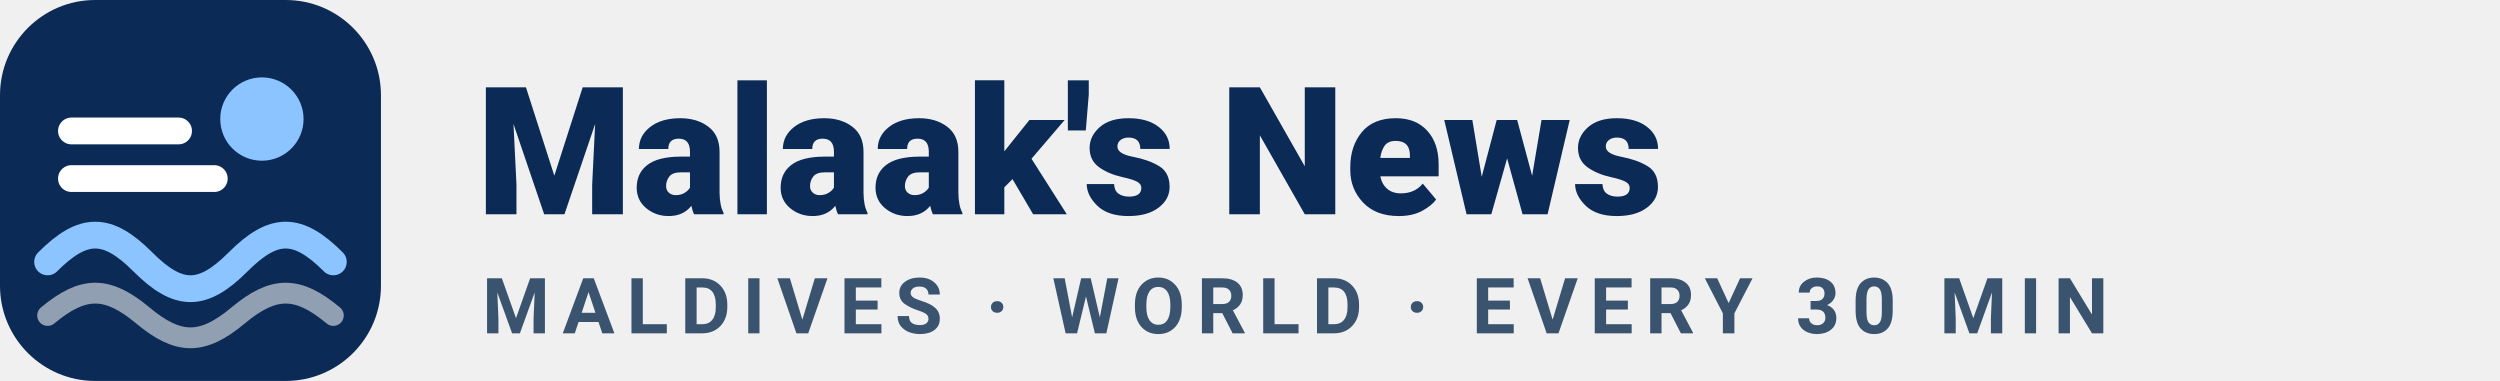
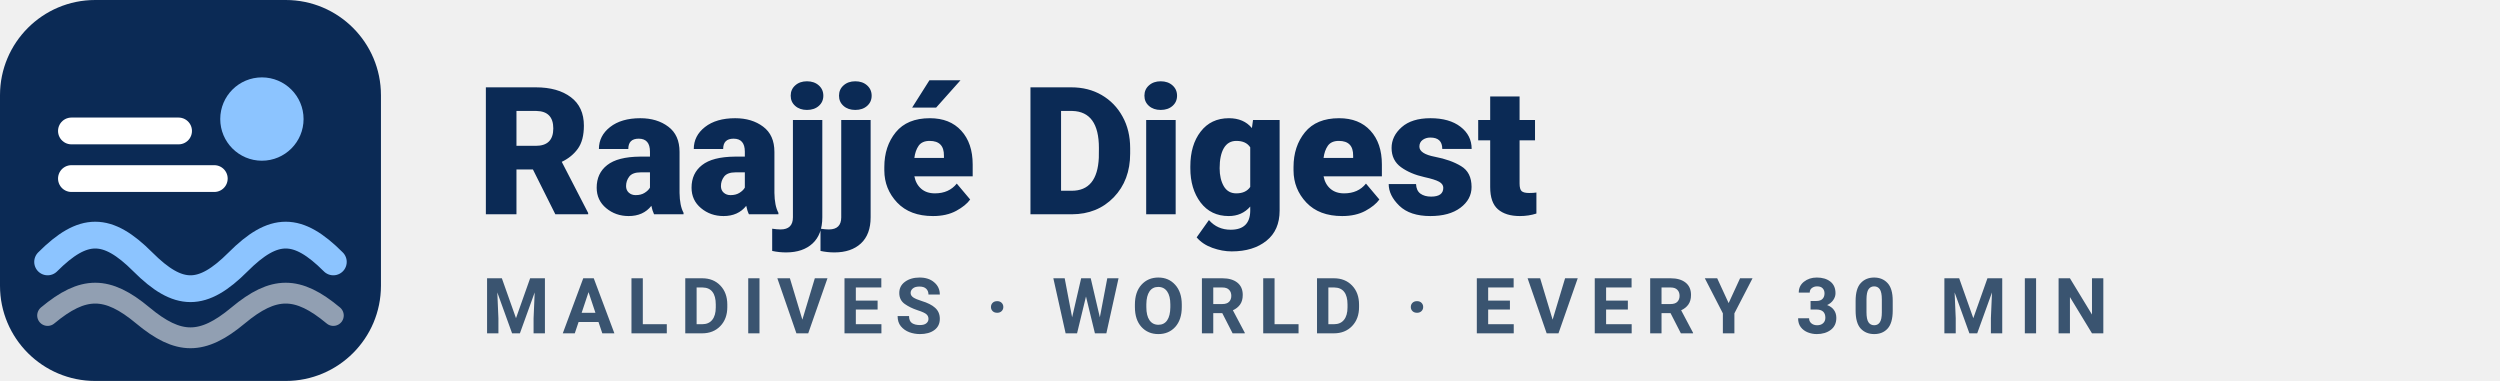
- <svg xmlns="http://www.w3.org/2000/svg" viewBox="0 0 420 64" role="img" aria-label="Malaak's News">
+ <svg xmlns="http://www.w3.org/2000/svg" viewBox="0 0 420 64" role="img" aria-label="Raajjé Digest">
  <style>.w{fill:#0b2a55}.s{fill:#3a5470}@media (prefers-color-scheme:dark){.w{fill:#eef4ff}.s{fill:#8cc4ff}}</style>
  <rect width="64" height="64" rx="16" fill="#0b2a55" />
  <circle cx="44" cy="20" r="7" fill="#8cc4ff" />
  <path d="M12 22h18M12 30h24" stroke="#fff" stroke-width="4.5" stroke-linecap="round" />
  <path d="M8 44c6-6 10-6 16 0s10 6 16 0 10-6 16 0" fill="none" stroke="#8cc4ff" stroke-width="4.5" stroke-linecap="round" />
  <path d="M8 53c6-5 10-5 16 0s10 5 16 0 10-5 16 0" fill="none" stroke="#fff" stroke-opacity=".55" stroke-width="3.5" stroke-linecap="round" />
-   <text x="80" y="36" class="w" font-family="system-ui,Segoe UI,Roboto,sans-serif" font-size="30" font-weight="800">Malaak's News</text>
+   <text x="80" y="36" class="w" font-family="system-ui,Segoe UI,Roboto,sans-serif" font-size="30" font-weight="800">Raajjé Digest</text>
  <text x="81" y="56" class="s" font-family="system-ui,Segoe UI,Roboto,sans-serif" font-size="13" font-weight="600" letter-spacing="2">MALDIVES · WORLD · EVERY 30 MIN</text>
</svg>
